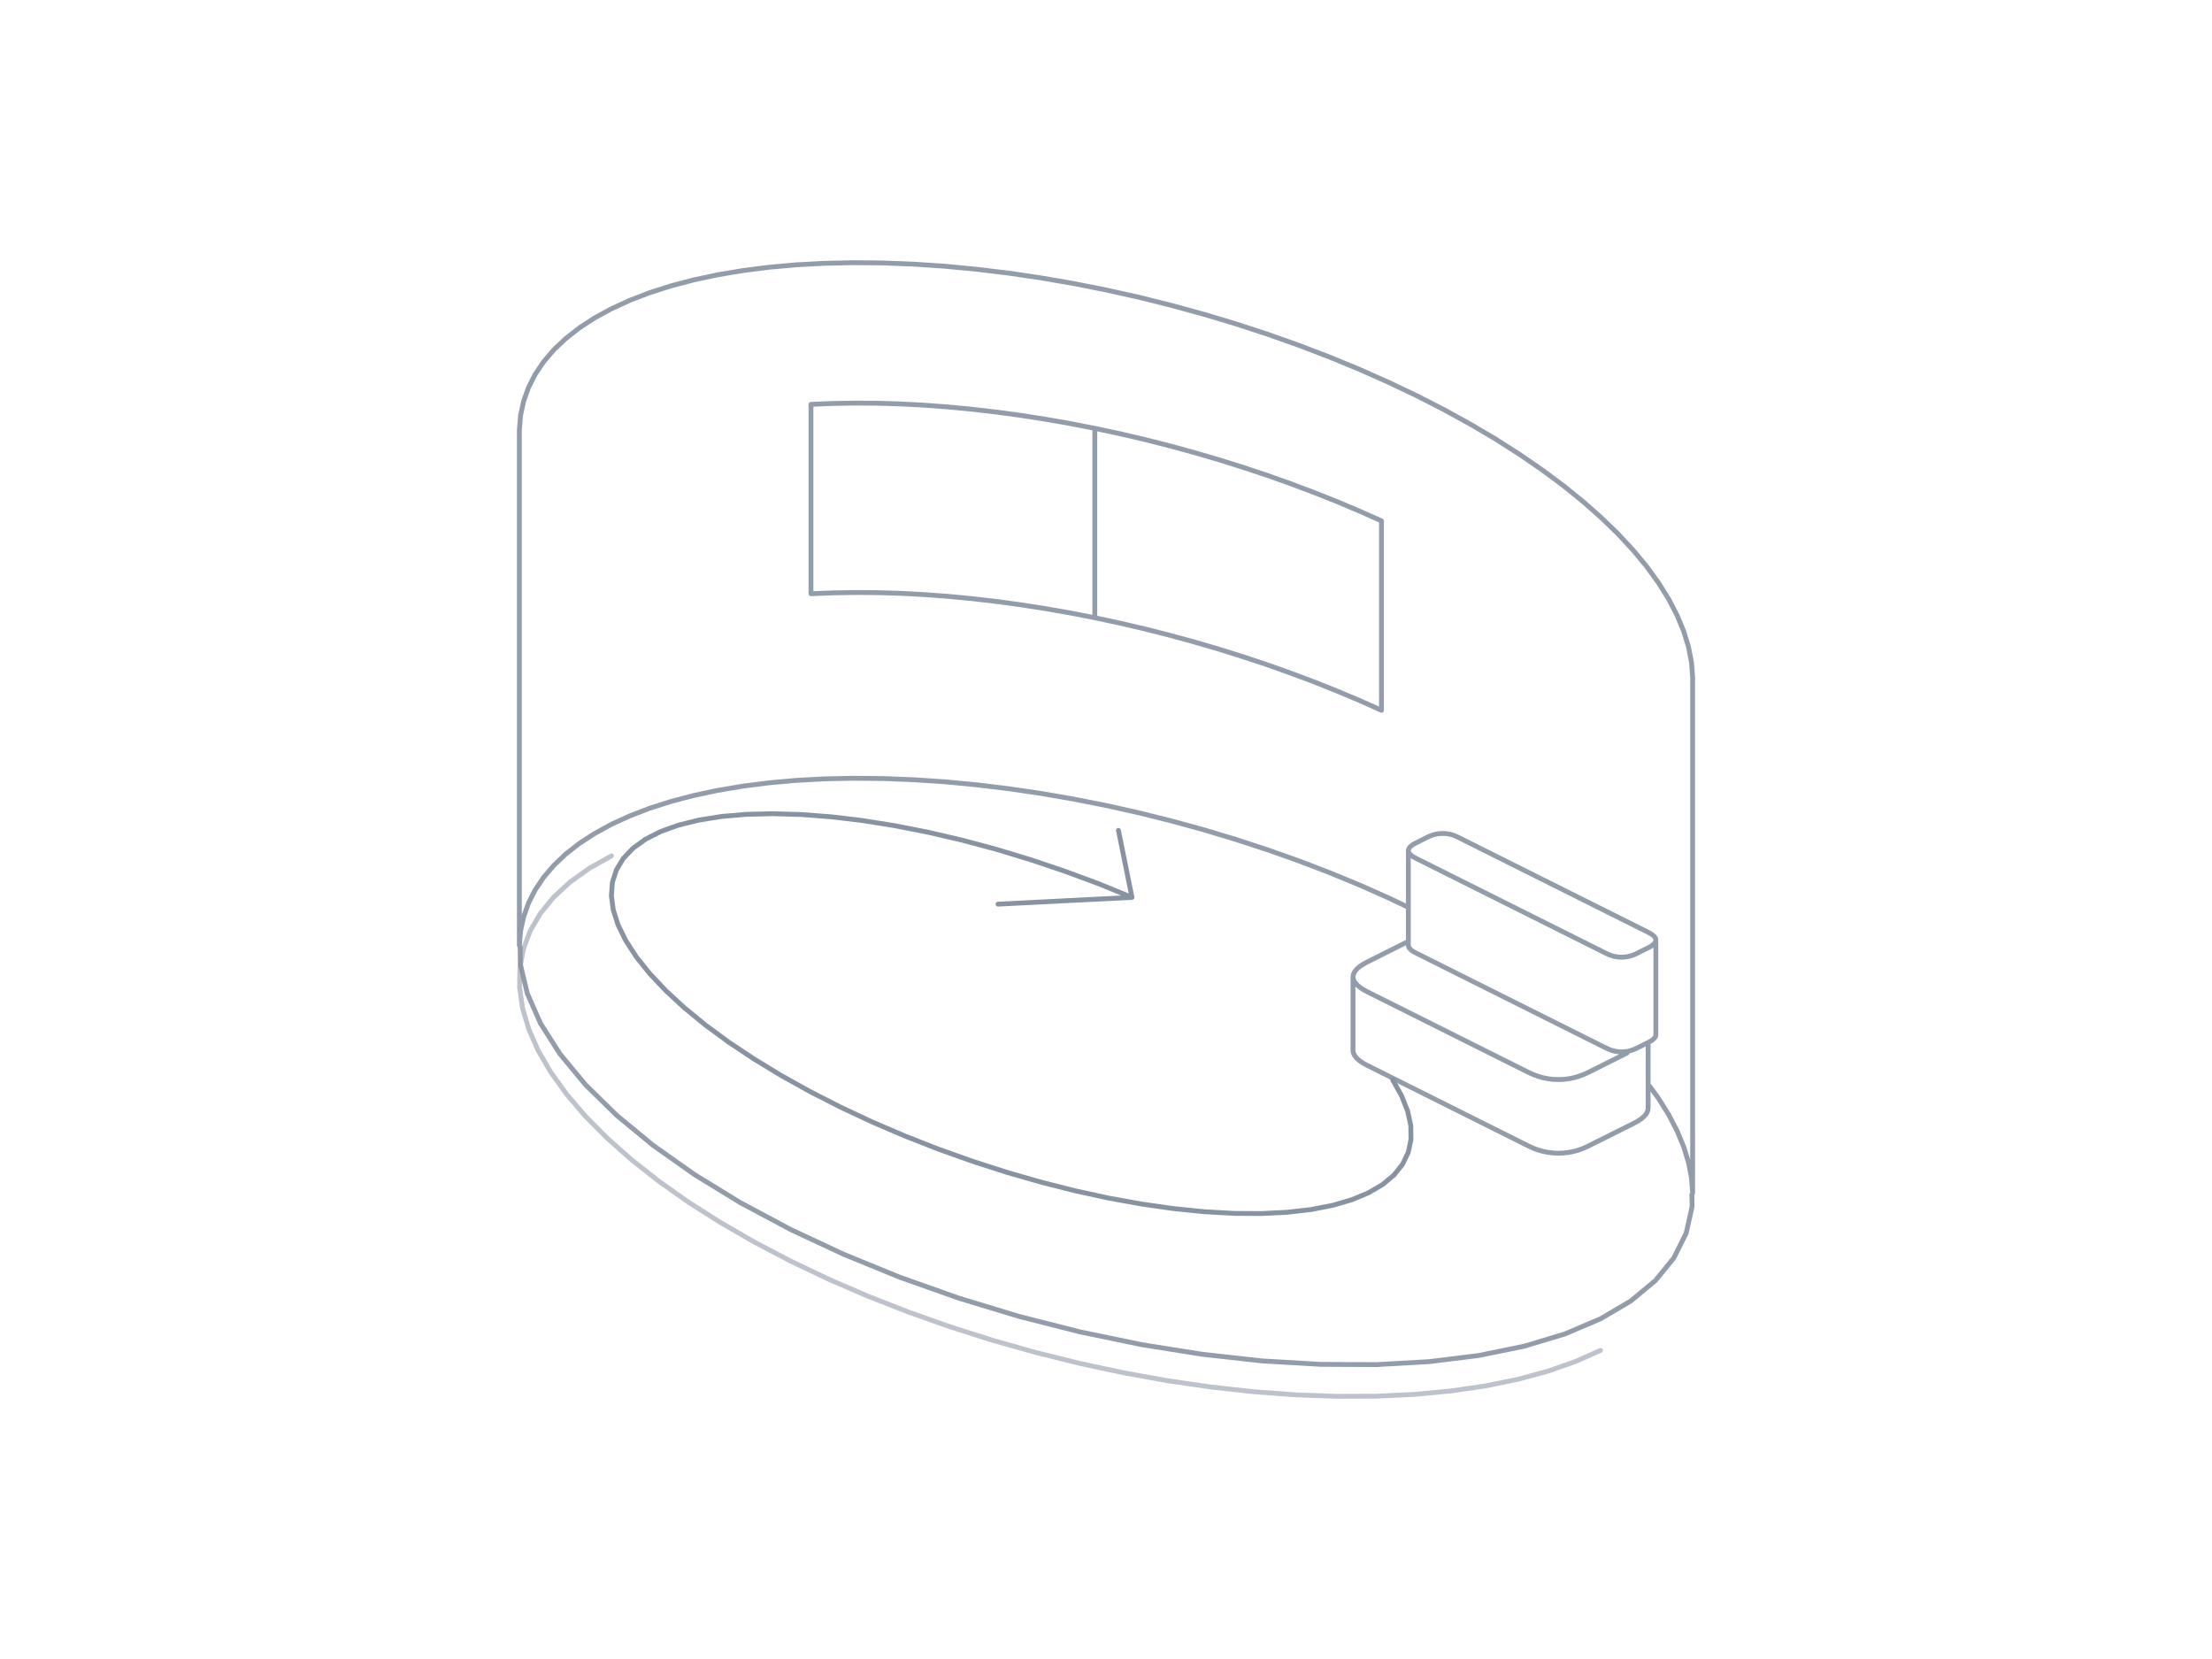
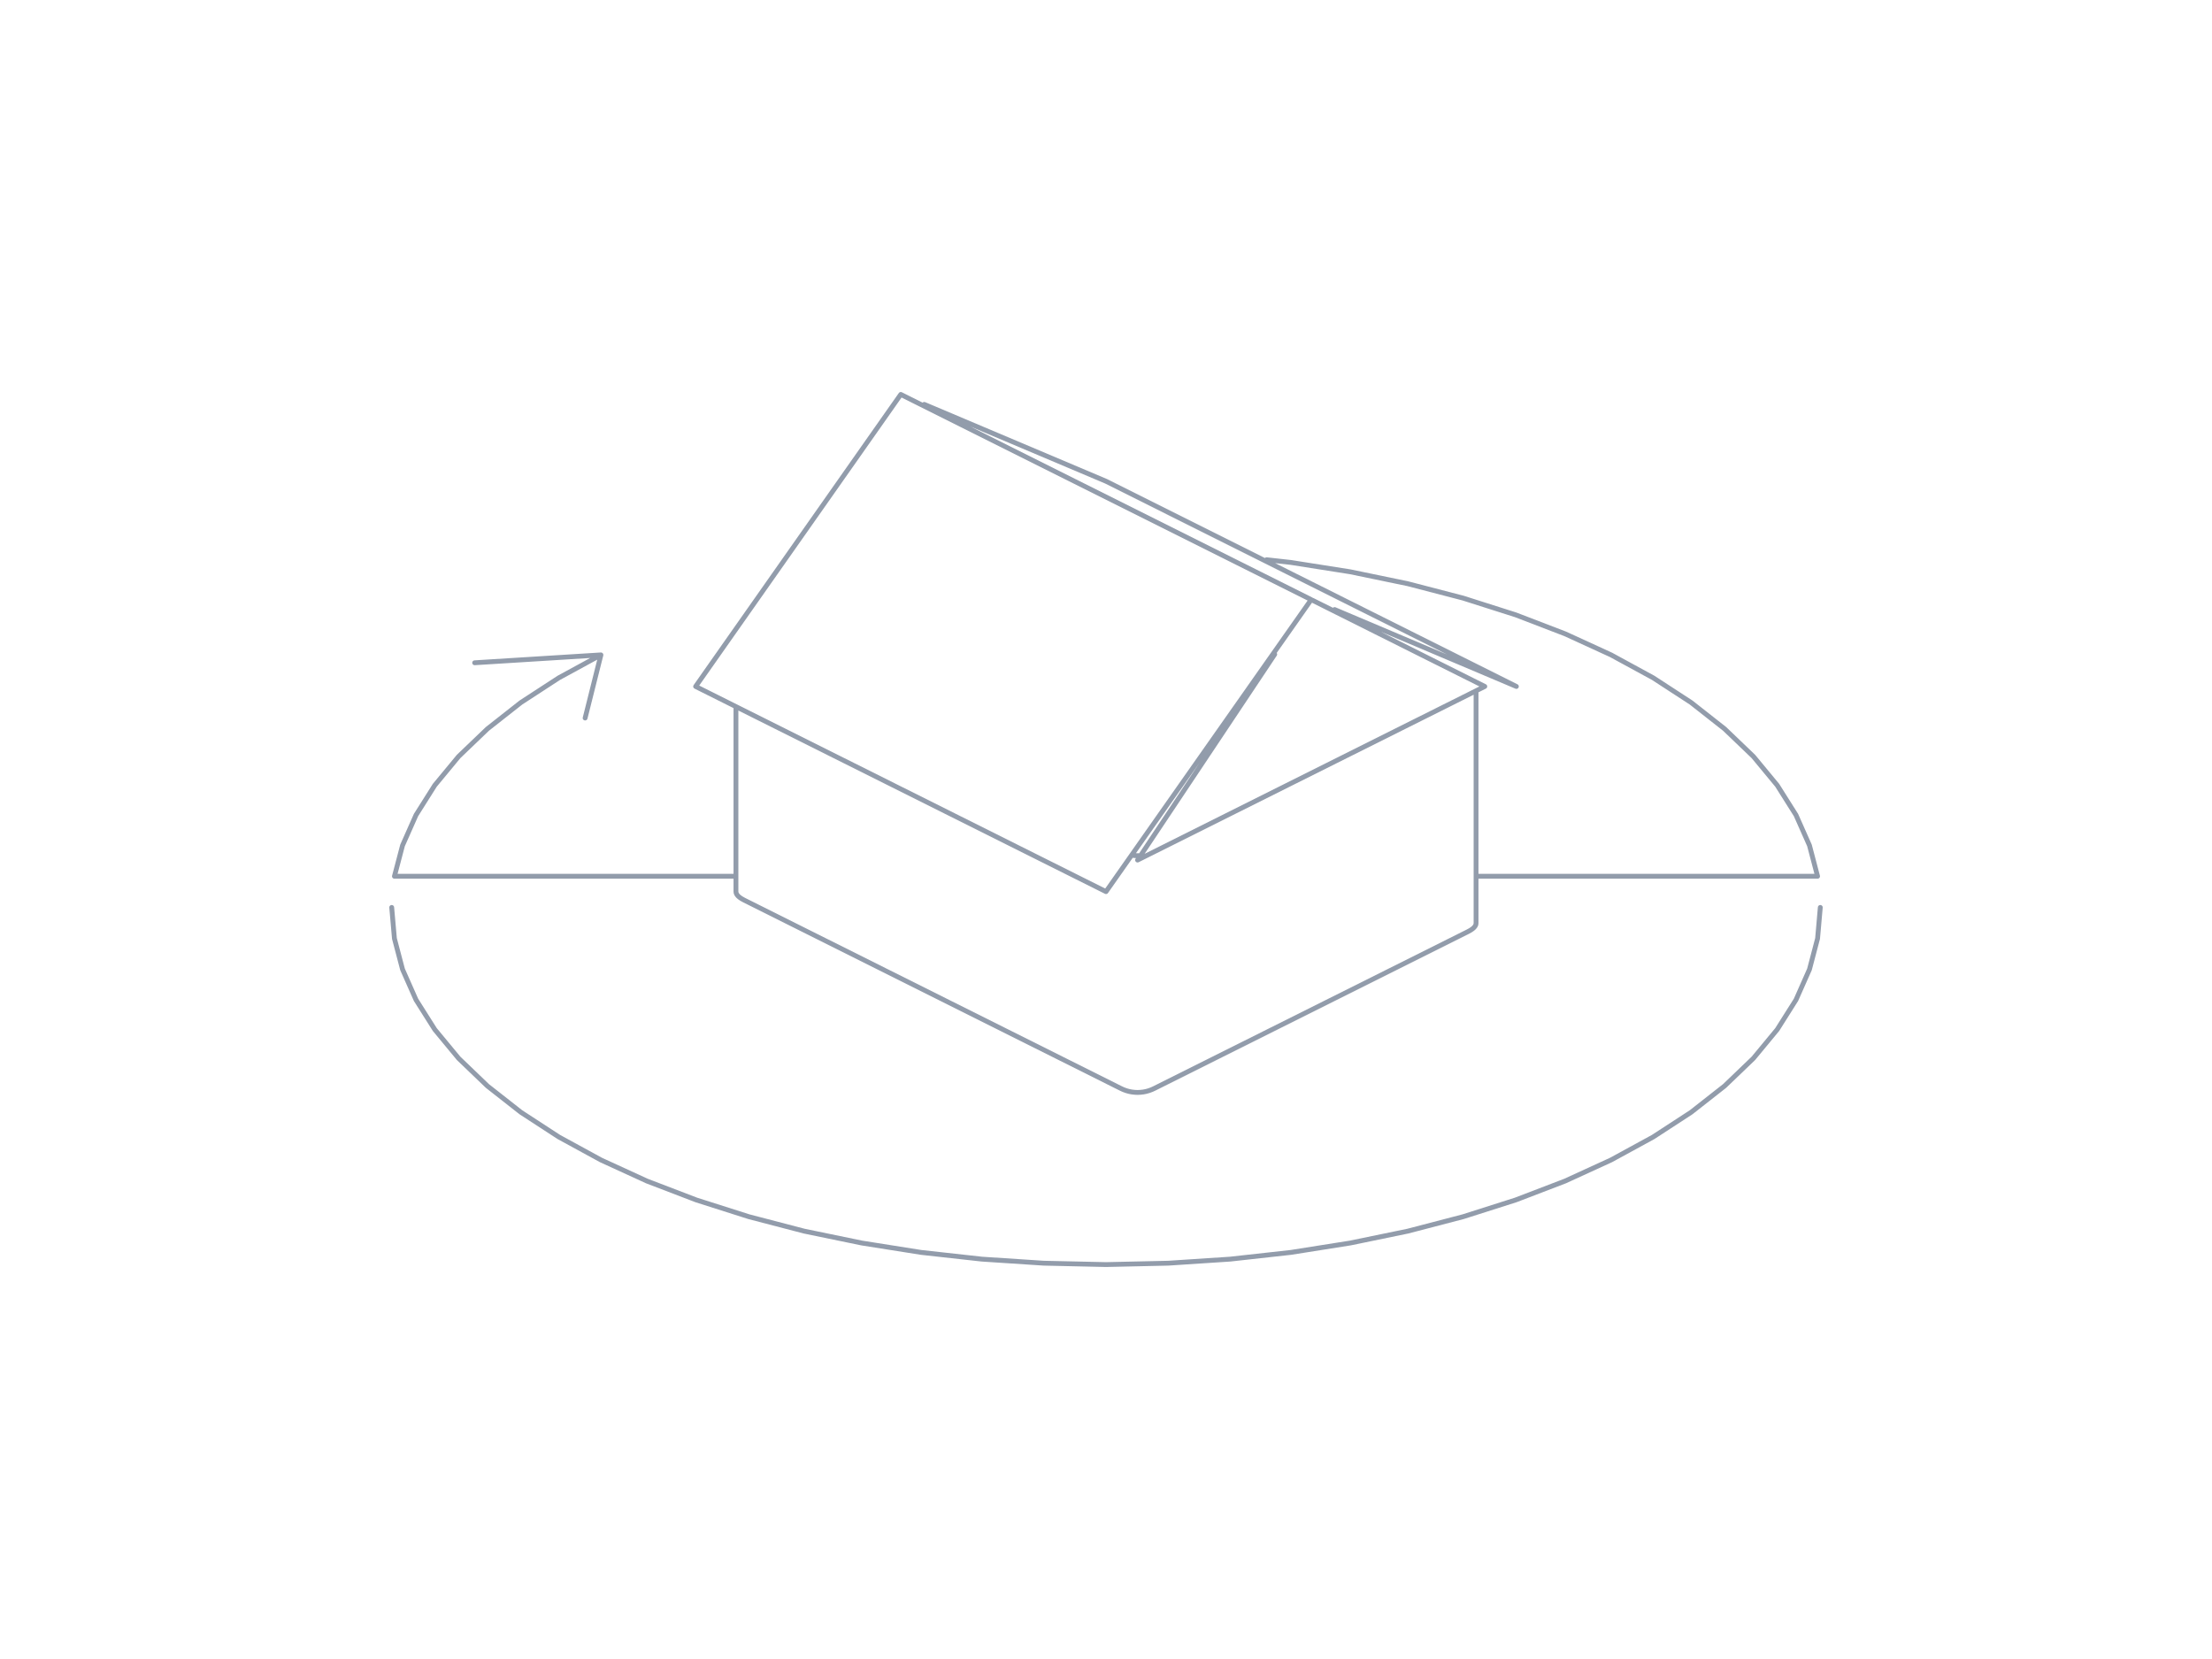
<svg xmlns="http://www.w3.org/2000/svg" viewBox="0 0 480 360" role="img" color="#8792a2" fill="none" stroke="currentColor" stroke-width="1.05" stroke-linecap="round" stroke-linejoin="round">
-   <path vector-effect="non-scaling-stroke" stroke-opacity=".55" d="M347.31,293.03 341.89,295.44 335.90,297.54 329.38,299.31 322.35,300.74 314.87,301.83 306.96,302.58 298.68,302.97 290.08,303.00 281.19,302.68 272.07,302.00 262.78,300.98 253.35,299.61 243.86,297.90 234.33,295.86 224.85,293.51 215.44,290.86 206.18,287.92 197.10,284.70 188.26,281.24 179.71,277.54 171.50,273.62 163.68,269.52 156.27,265.24 149.34,260.83 142.92,256.29 137.03,251.65 131.73,246.95 127.03,242.21 122.96,237.45 119.54,232.70 116.80,227.99 114.75,223.34 113.39,218.78 112.75,214.34 112.82,210.03 113.60,205.89 115.08,201.94 117.27,198.20 120.14,194.69 123.68,191.42 127.87,188.43 132.69,185.72" />
-   <path vector-effect="non-scaling-stroke" stroke-opacity=".9" d="M347.31,286.18 339.56,289.47 330.72,292.13 320.89,294.14 310.17,295.47 298.68,296.12 286.55,296.06 273.91,295.32 260.90,293.88 247.66,291.77 234.33,289.01 221.07,285.64 208.02,281.68 195.31,277.18 183.10,272.19 171.50,266.77 160.66,260.98 150.69,254.87 141.70,248.52 133.78,241.99 127.03,235.36 121.51,228.70 117.29,222.08 114.42,215.57 112.92,209.25 112.86,205.48 M367.13,259.18 367.18,261.87 365.89,267.61 363.22,272.97 359.21,277.89 353.88,282.31 347.31,286.18 347.31,286.18 M112.70,93.30 112.96,90.13 113.63,87.07 114.68,84.10 116.12,81.25 117.95,78.53 120.16,75.93 122.75,73.48 125.69,71.17 129.00,69.01 132.65,67.02 136.63,65.19 140.93,63.53 145.55,62.05 150.45,60.76 155.64,59.65 161.08,58.73 166.78,58.00 172.70,57.47 178.83,57.14 185.15,57.00 191.64,57.06 198.28,57.32 205.05,57.77 211.93,58.43 218.90,59.27 225.93,60.31 233.01,61.53 240.11,62.94 247.21,64.52 254.28,66.29 261.32,68.22 268.28,70.31 275.16,72.56 281.93,74.96 288.56,77.50 295.05,80.18 301.36,82.98 307.49,85.90 313.40,88.93 319.09,92.06 324.53,95.27 329.70,98.57 334.60,101.93 339.20,105.35 343.50,108.82 347.47,112.33 351.11,115.86 354.40,119.40 357.34,122.95 359.91,126.50 362.11,130.02 363.92,133.52 365.36,136.98 366.40,140.38 367.05,143.72 367.30,147.00 367.30,258.87 367.05,255.60 366.40,252.26 365.36,248.85 363.92,245.40 362.11,241.90 359.91,238.37 357.99,235.73 M305.26,196.72 301.36,194.86 295.05,192.06 288.56,189.38 281.93,186.84 275.16,184.44 268.28,182.19 261.32,180.09 254.28,178.16 247.21,176.40 240.11,174.81 233.01,173.41 225.93,172.18 218.90,171.15 211.93,170.30 205.05,169.65 198.28,169.20 191.64,168.94 185.15,168.88 178.83,169.01 172.70,169.35 166.78,169.88 161.08,170.61 155.64,171.53 150.45,172.64 145.55,173.93 140.93,175.41 136.63,177.06 132.65,178.89 129.00,180.89 125.69,183.04 122.75,185.35 120.16,187.81 117.95,190.40 116.12,193.13 114.68,195.98 113.63,198.94 112.96,202.01 112.70,205.17 112.70,93.30 M112.70,205.17 112.70,93.30 M367.30,258.87 367.30,147.00 M175.98,128.84 180.68,128.65 185.49,128.57 190.40,128.60 195.40,128.75 200.49,129.02 205.64,129.40 210.86,129.90 216.13,130.50 221.45,131.23 226.80,132.06 232.18,133.00 237.57,134.05 242.96,135.20 248.35,136.46 253.72,137.82 259.07,139.28 264.38,140.83 269.65,142.48 274.87,144.21 280.01,146.04 285.09,147.94 290.08,149.93 294.98,151.99 299.78,154.13 M175.98,87.74 180.68,87.55 185.49,87.47 190.40,87.50 195.40,87.65 200.49,87.92 205.64,88.30 210.86,88.80 216.13,89.41 221.45,90.13 226.80,90.96 232.18,91.90 237.57,92.95 242.96,94.10 248.35,95.36 253.72,96.72 259.07,98.18 264.38,99.73 269.65,101.38 274.87,103.11 280.01,104.94 285.09,106.85 290.08,108.83 294.98,110.90 299.78,113.03 M175.98,128.84 175.98,87.74 M237.57,134.05 237.57,92.95 M299.78,154.13 299.78,113.03 M305.26,204.46 296.71,208.74 295.76,209.26 294.98,209.79 294.38,210.33 293.95,210.88 293.69,211.43 293.60,211.98 293.60,227.96 293.69,228.51 293.95,229.06 294.38,229.61 294.98,230.15 295.76,230.68 296.71,231.20 331.69,248.69 332.74,249.17 333.81,249.56 334.89,249.86 335.98,250.07 337.07,250.20 338.18,250.25 339.28,250.20 340.38,250.07 341.47,249.86 342.55,249.56 343.61,249.17 344.66,248.69 354.52,243.76 355.47,243.24 356.25,242.70 356.86,242.16 357.29,241.62 357.55,241.07 357.64,240.52 357.64,226.61 M353.05,228.51 344.66,232.71 343.61,233.18 342.55,233.57 341.47,233.88 340.38,234.09 339.28,234.22 338.18,234.26 337.07,234.22 335.98,234.09 334.89,233.88 333.81,233.57 332.74,233.18 331.69,232.71 296.71,215.22 295.76,214.70 294.98,214.16 294.38,213.62 293.95,213.08 293.69,212.53 293.60,211.98 M313.06,180.86 312.51,180.88 311.96,180.94 311.42,181.05 310.88,181.20 310.34,181.40 309.82,181.63 307.17,182.96 306.69,183.22 306.31,183.49 306.00,183.76 305.79,184.03 305.66,184.30 305.61,184.58 305.61,205.13 305.66,205.40 305.79,205.68 306.00,205.95 306.31,206.22 306.69,206.49 307.17,206.75 348.63,227.48 349.16,227.72 349.69,227.91 350.23,228.06 350.78,228.17 351.32,228.24 351.88,228.26 352.43,228.24 352.98,228.17 353.52,228.06 354.06,227.91 354.59,227.72 355.12,227.48 357.77,226.16 358.24,225.89 358.63,225.63 358.93,225.36 359.15,225.08 359.28,224.81 359.32,224.53 359.32,203.99 359.28,203.71 359.15,203.44 358.93,203.16 358.63,202.89 358.24,202.63 357.77,202.37 316.30,181.63 315.78,181.40 315.25,181.20 314.71,181.05 314.16,180.94 313.61,180.88 313.06,180.86 M359.32,203.99 359.28,204.26 359.15,204.54 358.93,204.81 358.63,205.08 358.24,205.35 357.77,205.61 355.12,206.93 354.59,207.17 354.06,207.36 353.52,207.52 352.98,207.62 352.43,207.69 351.88,207.71 351.32,207.69 350.78,207.62 350.23,207.52 349.69,207.36 349.16,207.17 348.63,206.93 307.17,186.20 306.69,185.94 306.31,185.67 306.00,185.40 305.79,185.13 305.66,184.85 305.61,184.58" />
-   <path vector-effect="non-scaling-stroke" stroke-opacity="1" d="M302.21,234.34 304.13,237.76 305.45,241.09 306.14,244.26 306.18,247.26 305.59,250.05 304.36,252.63 302.51,254.96 300.04,257.03 296.98,258.83 293.35,260.34 289.17,261.56 284.48,262.47 279.31,263.06 273.70,263.34 267.69,263.30 261.32,262.94 254.64,262.26 247.70,261.27 240.56,259.98 233.26,258.39 225.85,256.51 218.41,254.37 210.96,251.97 203.58,249.34 196.32,246.49 189.23,243.45 182.36,240.23 175.76,236.86 169.49,233.37 163.59,229.78 158.09,226.12 153.05,222.41 148.50,218.68 144.47,214.96 141.00,211.28 138.10,207.67 135.81,204.14 134.13,200.73 133.08,197.47 132.67,194.37 132.89,191.46 133.76,188.75 135.26,186.28 137.37,184.06 140.10,182.10 143.41,180.42 147.28,179.04 151.68,177.95 156.58,177.17 161.94,176.71 167.73,176.57 173.90,176.75 180.41,177.25 187.20,178.06 194.24,179.19 201.46,180.61 208.81,182.32 216.24,184.31 223.69,186.57 231.11,189.07 238.45,191.79 245.64,194.73 M216.57,196.20 245.64,194.73 242.70,180.19" />
+   <path vector-effect="non-scaling-stroke" stroke-opacity=".9" d="M274.85,121.46 280.12,122.05 293.01,124.08 305.51,126.67 317.50,129.79 328.90,133.42 339.63,137.54 349.60,142.11 358.74,147.09 366.97,152.45 374.23,158.16 380.48,164.15 385.65,170.40 389.72,176.85 392.65,183.45 394.41,190.15 320.65,190.15 M159.35,190.15 85.59,190.15 87.35,183.45 90.28,176.85 94.35,170.40 99.52,164.15 105.77,158.16 113.03,152.45 121.26,147.09 130.40,142.11 M159.70,153.72 159.70,193.48 159.74,193.79 159.89,194.10 160.13,194.41 160.47,194.71 160.91,195.01 161.45,195.31 243.20,236.18 243.79,236.45 244.39,236.67 245.00,236.84 245.61,236.96 246.23,237.03 246.85,237.06 247.47,237.03 248.09,236.96 248.70,236.84 249.31,236.67 249.91,236.45 250.50,236.18 318.55,202.16 319.09,201.86 319.53,201.56 319.87,201.26 320.11,200.95 320.26,200.64 320.30,200.33 320.30,150.30 M247.07,185.67 246.85,185.68 246.23,185.66 245.95,185.63 M289.61,132.27 329.05,148.96 240.00,104.43 200.56,87.75 M322.20,148.96 246.85,186.63 276.61,141.99 M284.84,130.27 322.20,148.96 M195.47,85.59 284.53,130.12 240.00,193.48 150.95,148.96 195.47,85.59 M395.00,196.91 394.41,203.66 392.65,210.36 389.72,216.97 385.65,223.41 380.48,229.66 374.23,235.66 366.97,241.36 358.74,246.72 349.60,251.71 339.63,256.28 328.90,260.39 317.50,264.02 305.51,267.15 293.01,269.73 280.12,271.77 266.92,273.23 253.51,274.11 240.00,274.41 226.49,274.11 213.08,273.23 199.88,271.77 186.99,269.73 174.49,267.15 162.50,264.02 151.10,260.39 140.37,256.28 130.40,251.71 121.26,246.72 113.03,241.36 105.77,235.66 99.52,229.66 94.35,223.41 90.28,216.97 87.35,210.36 85.59,203.66 85.00,196.91 M126.97,155.81 130.40,142.11 103.00,143.82" />
</svg>
